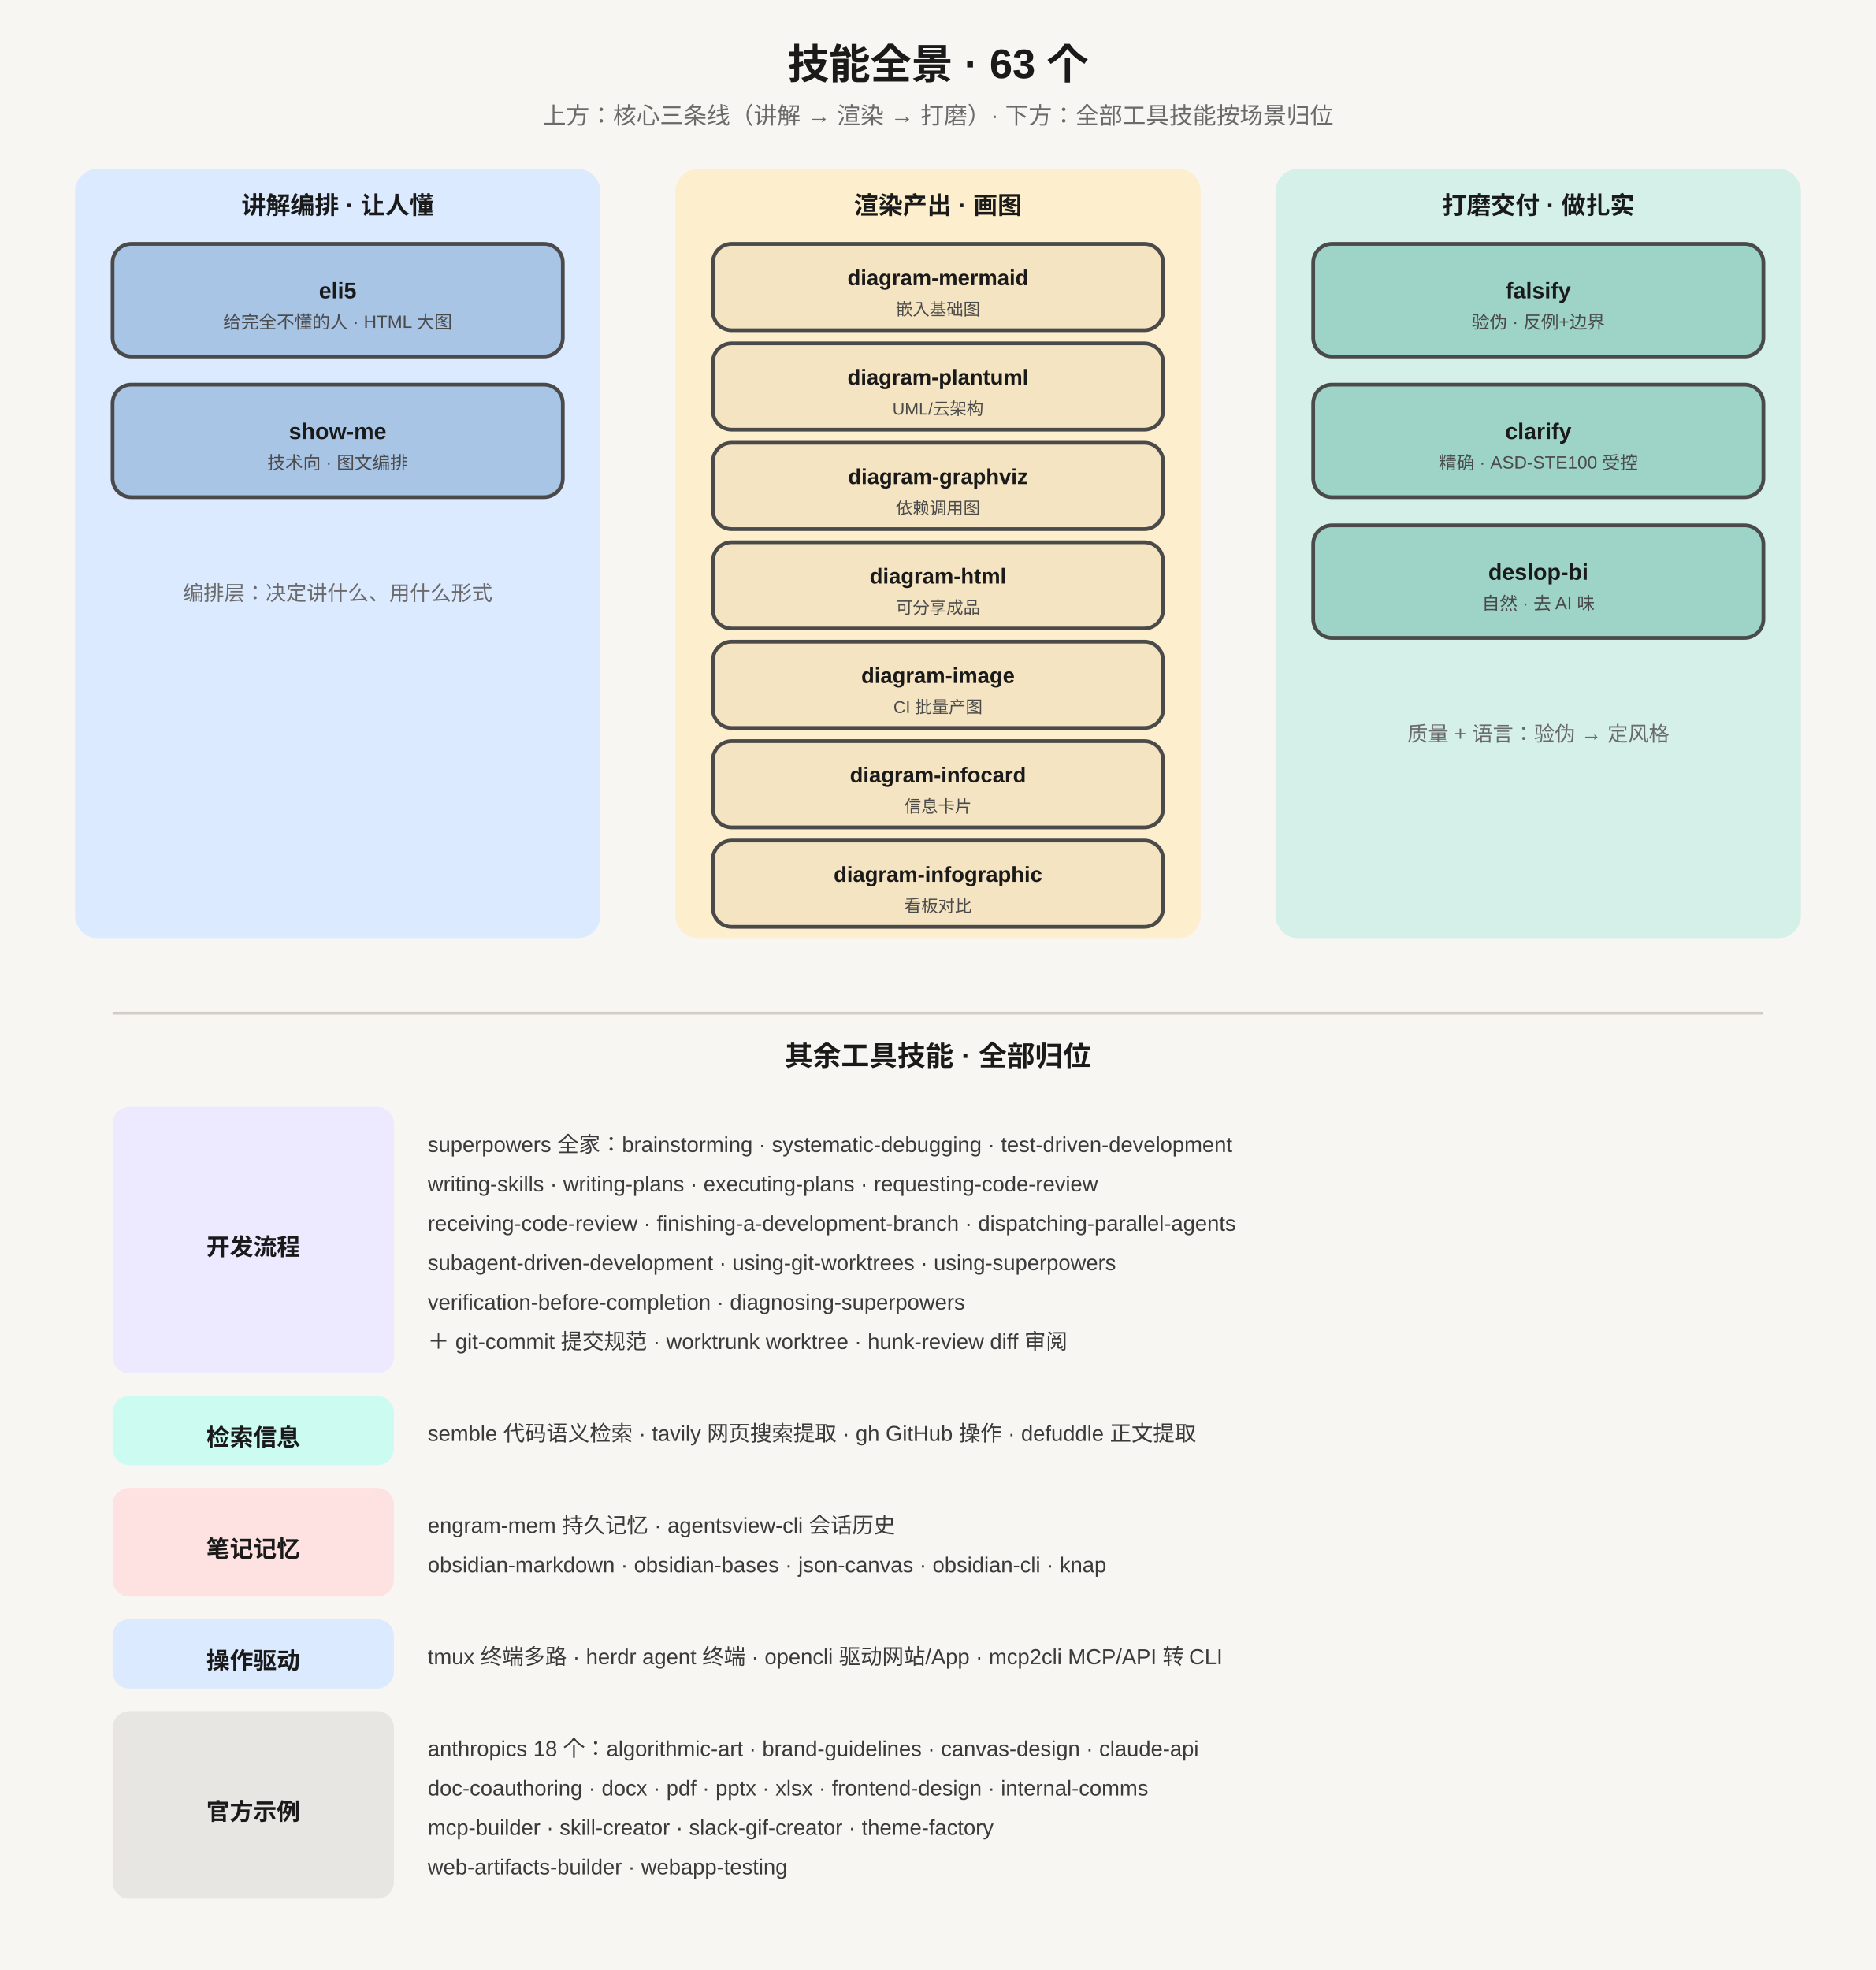
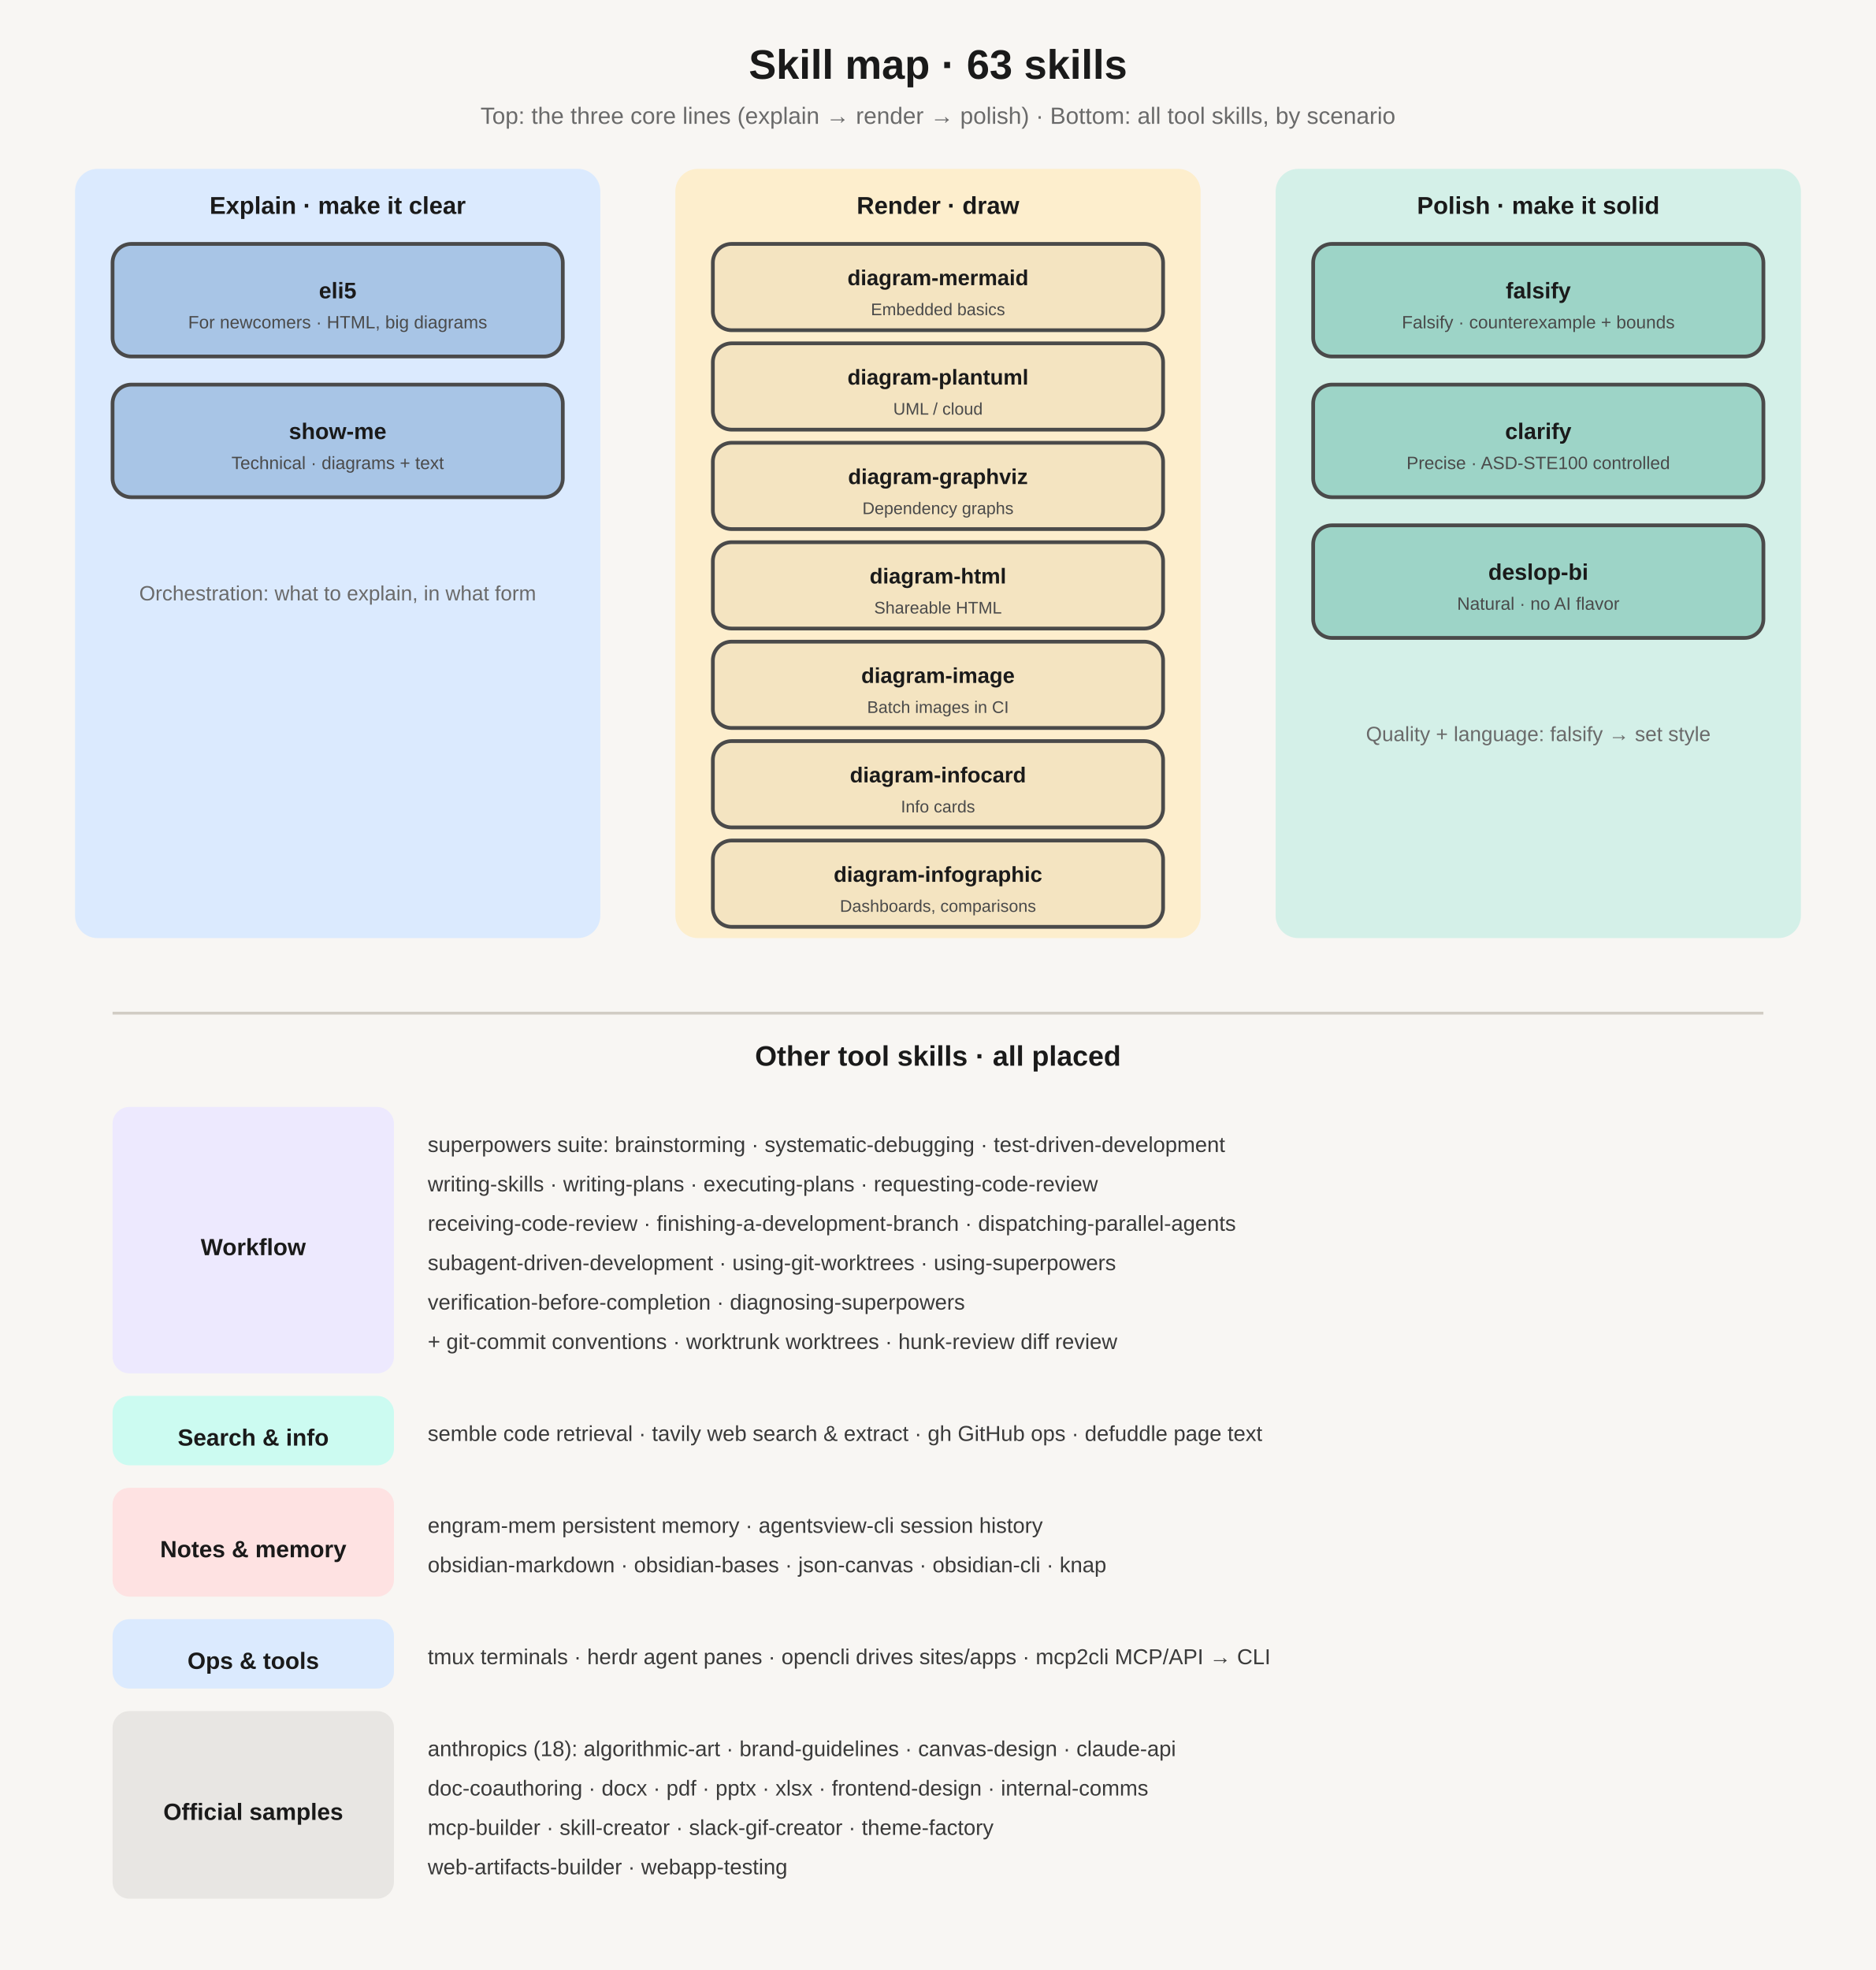
<svg xmlns="http://www.w3.org/2000/svg" viewBox="0 0 1000 1050" font-family="-apple-system,BlinkMacSystemFont,'Segoe UI','Helvetica Neue',Arial,'PingFang SC','Microsoft YaHei',sans-serif">
  <rect width="1000" height="1050" fill="#f8f6f3" />
-   <text x="500" y="42" text-anchor="middle" font-size="22" font-weight="700" fill="#1a1a1a">技能全景 · 63 个</text>
-   <text x="500" y="66" text-anchor="middle" font-size="12.5" fill="#6a6a6a">上方：核心三条线（讲解 → 渲染 → 打磨）· 下方：全部工具技能按场景归位</text>
+   <text x="500" y="42" text-anchor="middle" font-size="22" font-weight="700" fill="#1a1a1a">Skill map · 63 skills</text>
+   <text x="500" y="66" text-anchor="middle" font-size="12.5" fill="#6a6a6a">Top: the three core lines (explain → render → polish) · Bottom: all tool skills, by scenario</text>
  <rect x="40" y="90" width="280" height="410" rx="12" fill="#dbeafe" />
-   <text x="180.0" y="114" text-anchor="middle" font-size="13" font-weight="700" fill="#1a1a1a">讲解编排 · 让人懂</text>
+   <text x="180.0" y="114" text-anchor="middle" font-size="13" font-weight="700" fill="#1a1a1a">Explain · make it clear</text>
  <rect x="60" y="130" width="240" height="60" rx="10" ry="10" fill="#a8c5e6" stroke="#4a4a4a" stroke-width="2" />
  <text x="180.0" y="159.0" text-anchor="middle" font-size="12" font-weight="600" fill="#1a1a1a">eli5</text>
-   <text x="180.0" y="175.0" text-anchor="middle" font-size="9.5" fill="#4a4a4a">给完全不懂的人 · HTML 大图</text>
+   <text x="180.0" y="175.0" text-anchor="middle" font-size="9.5" fill="#4a4a4a">For newcomers · HTML, big diagrams</text>
  <rect x="60" y="205" width="240" height="60" rx="10" ry="10" fill="#a8c5e6" stroke="#4a4a4a" stroke-width="2" />
  <text x="180.0" y="234.0" text-anchor="middle" font-size="12" font-weight="600" fill="#1a1a1a">show-me</text>
-   <text x="180.0" y="250.0" text-anchor="middle" font-size="9.5" fill="#4a4a4a">技术向 · 图文编排</text>
-   <text x="180.0" y="320" text-anchor="middle" font-size="11" fill="#6a6a6a">编排层：决定讲什么、用什么形式</text>
+   <text x="180.0" y="250.0" text-anchor="middle" font-size="9.5" fill="#4a4a4a">Technical · diagrams + text</text>
+   <text x="180.0" y="320" text-anchor="middle" font-size="11" fill="#6a6a6a">Orchestration: what to explain, in what form</text>
  <rect x="360" y="90" width="280" height="410" rx="12" fill="#fdeecd" />
-   <text x="500.0" y="114" text-anchor="middle" font-size="13" font-weight="700" fill="#1a1a1a">渲染产出 · 画图</text>
+   <text x="500.0" y="114" text-anchor="middle" font-size="13" font-weight="700" fill="#1a1a1a">Render · draw</text>
  <rect x="380" y="130" width="240" height="46" rx="10" ry="10" fill="#f4e4c1" stroke="#4a4a4a" stroke-width="2" />
  <text x="500.0" y="152.0" text-anchor="middle" font-size="11.5" font-weight="600" fill="#1a1a1a">diagram-mermaid</text>
-   <text x="500.0" y="168.0" text-anchor="middle" font-size="9" fill="#4a4a4a">嵌入基础图</text>
+   <text x="500.0" y="168.0" text-anchor="middle" font-size="9" fill="#4a4a4a">Embedded basics</text>
  <rect x="380" y="183" width="240" height="46" rx="10" ry="10" fill="#f4e4c1" stroke="#4a4a4a" stroke-width="2" />
  <text x="500.0" y="205.0" text-anchor="middle" font-size="11.5" font-weight="600" fill="#1a1a1a">diagram-plantuml</text>
-   <text x="500.0" y="221.0" text-anchor="middle" font-size="9" fill="#4a4a4a">UML/云架构</text>
+   <text x="500.0" y="221.0" text-anchor="middle" font-size="9" fill="#4a4a4a">UML / cloud</text>
  <rect x="380" y="236" width="240" height="46" rx="10" ry="10" fill="#f4e4c1" stroke="#4a4a4a" stroke-width="2" />
  <text x="500.0" y="258.0" text-anchor="middle" font-size="11.5" font-weight="600" fill="#1a1a1a">diagram-graphviz</text>
-   <text x="500.0" y="274.0" text-anchor="middle" font-size="9" fill="#4a4a4a">依赖调用图</text>
+   <text x="500.0" y="274.0" text-anchor="middle" font-size="9" fill="#4a4a4a">Dependency graphs</text>
  <rect x="380" y="289" width="240" height="46" rx="10" ry="10" fill="#f4e4c1" stroke="#4a4a4a" stroke-width="2" />
  <text x="500.0" y="311.0" text-anchor="middle" font-size="11.5" font-weight="600" fill="#1a1a1a">diagram-html</text>
-   <text x="500.0" y="327.0" text-anchor="middle" font-size="9" fill="#4a4a4a">可分享成品</text>
+   <text x="500.0" y="327.0" text-anchor="middle" font-size="9" fill="#4a4a4a">Shareable HTML</text>
  <rect x="380" y="342" width="240" height="46" rx="10" ry="10" fill="#f4e4c1" stroke="#4a4a4a" stroke-width="2" />
  <text x="500.0" y="364.0" text-anchor="middle" font-size="11.5" font-weight="600" fill="#1a1a1a">diagram-image</text>
-   <text x="500.0" y="380.0" text-anchor="middle" font-size="9" fill="#4a4a4a">CI 批量产图</text>
+   <text x="500.0" y="380.0" text-anchor="middle" font-size="9" fill="#4a4a4a">Batch images in CI</text>
  <rect x="380" y="395" width="240" height="46" rx="10" ry="10" fill="#f4e4c1" stroke="#4a4a4a" stroke-width="2" />
  <text x="500.0" y="417.0" text-anchor="middle" font-size="11.5" font-weight="600" fill="#1a1a1a">diagram-infocard</text>
-   <text x="500.0" y="433.0" text-anchor="middle" font-size="9" fill="#4a4a4a">信息卡片</text>
+   <text x="500.0" y="433.0" text-anchor="middle" font-size="9" fill="#4a4a4a">Info cards</text>
  <rect x="380" y="448" width="240" height="46" rx="10" ry="10" fill="#f4e4c1" stroke="#4a4a4a" stroke-width="2" />
  <text x="500.0" y="470.0" text-anchor="middle" font-size="11.5" font-weight="600" fill="#1a1a1a">diagram-infographic</text>
-   <text x="500.0" y="486.0" text-anchor="middle" font-size="9" fill="#4a4a4a">看板对比</text>
+   <text x="500.0" y="486.0" text-anchor="middle" font-size="9" fill="#4a4a4a">Dashboards, comparisons</text>
  <rect x="680" y="90" width="280" height="410" rx="12" fill="#d4f0e8" />
-   <text x="820.0" y="114" text-anchor="middle" font-size="13" font-weight="700" fill="#1a1a1a">打磨交付 · 做扎实</text>
+   <text x="820.0" y="114" text-anchor="middle" font-size="13" font-weight="700" fill="#1a1a1a">Polish · make it solid</text>
  <rect x="700" y="130" width="240" height="60" rx="10" ry="10" fill="#9dd4c7" stroke="#4a4a4a" stroke-width="2" />
  <text x="820.0" y="159.0" text-anchor="middle" font-size="12" font-weight="600" fill="#1a1a1a">falsify</text>
-   <text x="820.0" y="175.0" text-anchor="middle" font-size="9.5" fill="#4a4a4a">验伪 · 反例+边界</text>
+   <text x="820.0" y="175.0" text-anchor="middle" font-size="9.5" fill="#4a4a4a">Falsify · counterexample + bounds</text>
  <rect x="700" y="205" width="240" height="60" rx="10" ry="10" fill="#9dd4c7" stroke="#4a4a4a" stroke-width="2" />
  <text x="820.0" y="234.0" text-anchor="middle" font-size="12" font-weight="600" fill="#1a1a1a">clarify</text>
-   <text x="820.0" y="250.0" text-anchor="middle" font-size="9.5" fill="#4a4a4a">精确 · ASD-STE100 受控</text>
+   <text x="820.0" y="250.0" text-anchor="middle" font-size="9.5" fill="#4a4a4a">Precise · ASD-STE100 controlled</text>
  <rect x="700" y="280" width="240" height="60" rx="10" ry="10" fill="#9dd4c7" stroke="#4a4a4a" stroke-width="2" />
  <text x="820.0" y="309.0" text-anchor="middle" font-size="12" font-weight="600" fill="#1a1a1a">deslop-bi</text>
-   <text x="820.0" y="325.0" text-anchor="middle" font-size="9.5" fill="#4a4a4a">自然 · 去 AI 味</text>
-   <text x="820.0" y="395" text-anchor="middle" font-size="11" fill="#6a6a6a">质量 + 语言：验伪 → 定风格</text>
+   <text x="820.0" y="325.0" text-anchor="middle" font-size="9.5" fill="#4a4a4a">Natural · no AI flavor</text>
+   <text x="820.0" y="395" text-anchor="middle" font-size="11" fill="#6a6a6a">Quality + language: falsify → set style</text>
  <line x1="60" y1="540" x2="940" y2="540" stroke="#d1ccc4" stroke-width="1.5" />
-   <text x="500" y="568" text-anchor="middle" font-size="15" font-weight="700" fill="#1a1a1a">其余工具技能 · 全部归位</text>
+   <text x="500" y="568" text-anchor="middle" font-size="15" font-weight="700" fill="#1a1a1a">Other tool skills · all placed</text>
  <rect x="60" y="590" width="150" height="142" rx="9" fill="#ede9fe" />
-   <text x="135" y="669.0" text-anchor="middle" font-size="12.5" font-weight="700" fill="#1a1a1a">开发流程</text>
-   <text x="228" y="614" font-size="11.5" fill="#3a3a3a">superpowers 全家：brainstorming · systematic-debugging · test-driven-development</text>
+   <text x="135" y="669.0" text-anchor="middle" font-size="12.5" font-weight="700" fill="#1a1a1a">Workflow</text>
+   <text x="228" y="614" font-size="11.5" fill="#3a3a3a">superpowers suite: brainstorming · systematic-debugging · test-driven-development</text>
  <text x="228" y="635" font-size="11.5" fill="#3a3a3a">writing-skills · writing-plans · executing-plans · requesting-code-review</text>
  <text x="228" y="656" font-size="11.5" fill="#3a3a3a">receiving-code-review · finishing-a-development-branch · dispatching-parallel-agents</text>
  <text x="228" y="677" font-size="11.5" fill="#3a3a3a">subagent-driven-development · using-git-worktrees · using-superpowers</text>
  <text x="228" y="698" font-size="11.5" fill="#3a3a3a">verification-before-completion · diagnosing-superpowers</text>
-   <text x="228" y="719" font-size="11.5" fill="#3a3a3a">＋ git-commit 提交规范 · worktrunk worktree · hunk-review diff 审阅</text>
+   <text x="228" y="719" font-size="11.5" fill="#3a3a3a">+ git-commit conventions · worktrunk worktrees · hunk-review diff review</text>
  <rect x="60" y="744" width="150" height="37" rx="9" fill="#ccfbf1" />
-   <text x="135" y="770.5" text-anchor="middle" font-size="12.5" font-weight="700" fill="#1a1a1a">检索信息</text>
-   <text x="228" y="768" font-size="11.5" fill="#3a3a3a">semble 代码语义检索 · tavily 网页搜索提取 · gh GitHub 操作 · defuddle 正文提取</text>
+   <text x="135" y="770.5" text-anchor="middle" font-size="12.5" font-weight="700" fill="#1a1a1a">Search &amp; info</text>
+   <text x="228" y="768" font-size="11.5" fill="#3a3a3a">semble code retrieval · tavily web search &amp; extract · gh GitHub ops · defuddle page text</text>
  <rect x="60" y="793" width="150" height="58" rx="9" fill="#fee2e2" />
-   <text x="135" y="830.0" text-anchor="middle" font-size="12.5" font-weight="700" fill="#1a1a1a">笔记记忆</text>
-   <text x="228" y="817" font-size="11.5" fill="#3a3a3a">engram-mem 持久记忆 · agentsview-cli 会话历史</text>
+   <text x="135" y="830.0" text-anchor="middle" font-size="12.5" font-weight="700" fill="#1a1a1a">Notes &amp; memory</text>
+   <text x="228" y="817" font-size="11.5" fill="#3a3a3a">engram-mem persistent memory · agentsview-cli session history</text>
  <text x="228" y="838" font-size="11.5" fill="#3a3a3a">obsidian-markdown · obsidian-bases · json-canvas · obsidian-cli · knap</text>
  <rect x="60" y="863" width="150" height="37" rx="9" fill="#dbeafe" />
-   <text x="135" y="889.5" text-anchor="middle" font-size="12.5" font-weight="700" fill="#1a1a1a">操作驱动</text>
-   <text x="228" y="887" font-size="11.5" fill="#3a3a3a">tmux 终端多路 · herdr agent 终端 · opencli 驱动网站/App · mcp2cli MCP/API 转 CLI</text>
+   <text x="135" y="889.5" text-anchor="middle" font-size="12.5" font-weight="700" fill="#1a1a1a">Ops &amp; tools</text>
+   <text x="228" y="887" font-size="11.5" fill="#3a3a3a">tmux terminals · herdr agent panes · opencli drives sites/apps · mcp2cli MCP/API → CLI</text>
  <rect x="60" y="912" width="150" height="100" rx="9" fill="#e8e6e3" />
-   <text x="135" y="970.0" text-anchor="middle" font-size="12.5" font-weight="700" fill="#1a1a1a">官方示例</text>
-   <text x="228" y="936" font-size="11.5" fill="#3a3a3a">anthropics 18 个：algorithmic-art · brand-guidelines · canvas-design · claude-api</text>
+   <text x="135" y="970.0" text-anchor="middle" font-size="12.5" font-weight="700" fill="#1a1a1a">Official samples</text>
+   <text x="228" y="936" font-size="11.5" fill="#3a3a3a">anthropics (18): algorithmic-art · brand-guidelines · canvas-design · claude-api</text>
  <text x="228" y="957" font-size="11.5" fill="#3a3a3a">doc-coauthoring · docx · pdf · pptx · xlsx · frontend-design · internal-comms</text>
  <text x="228" y="978" font-size="11.5" fill="#3a3a3a">mcp-builder · skill-creator · slack-gif-creator · theme-factory</text>
  <text x="228" y="999" font-size="11.5" fill="#3a3a3a">web-artifacts-builder · webapp-testing</text>
</svg>
